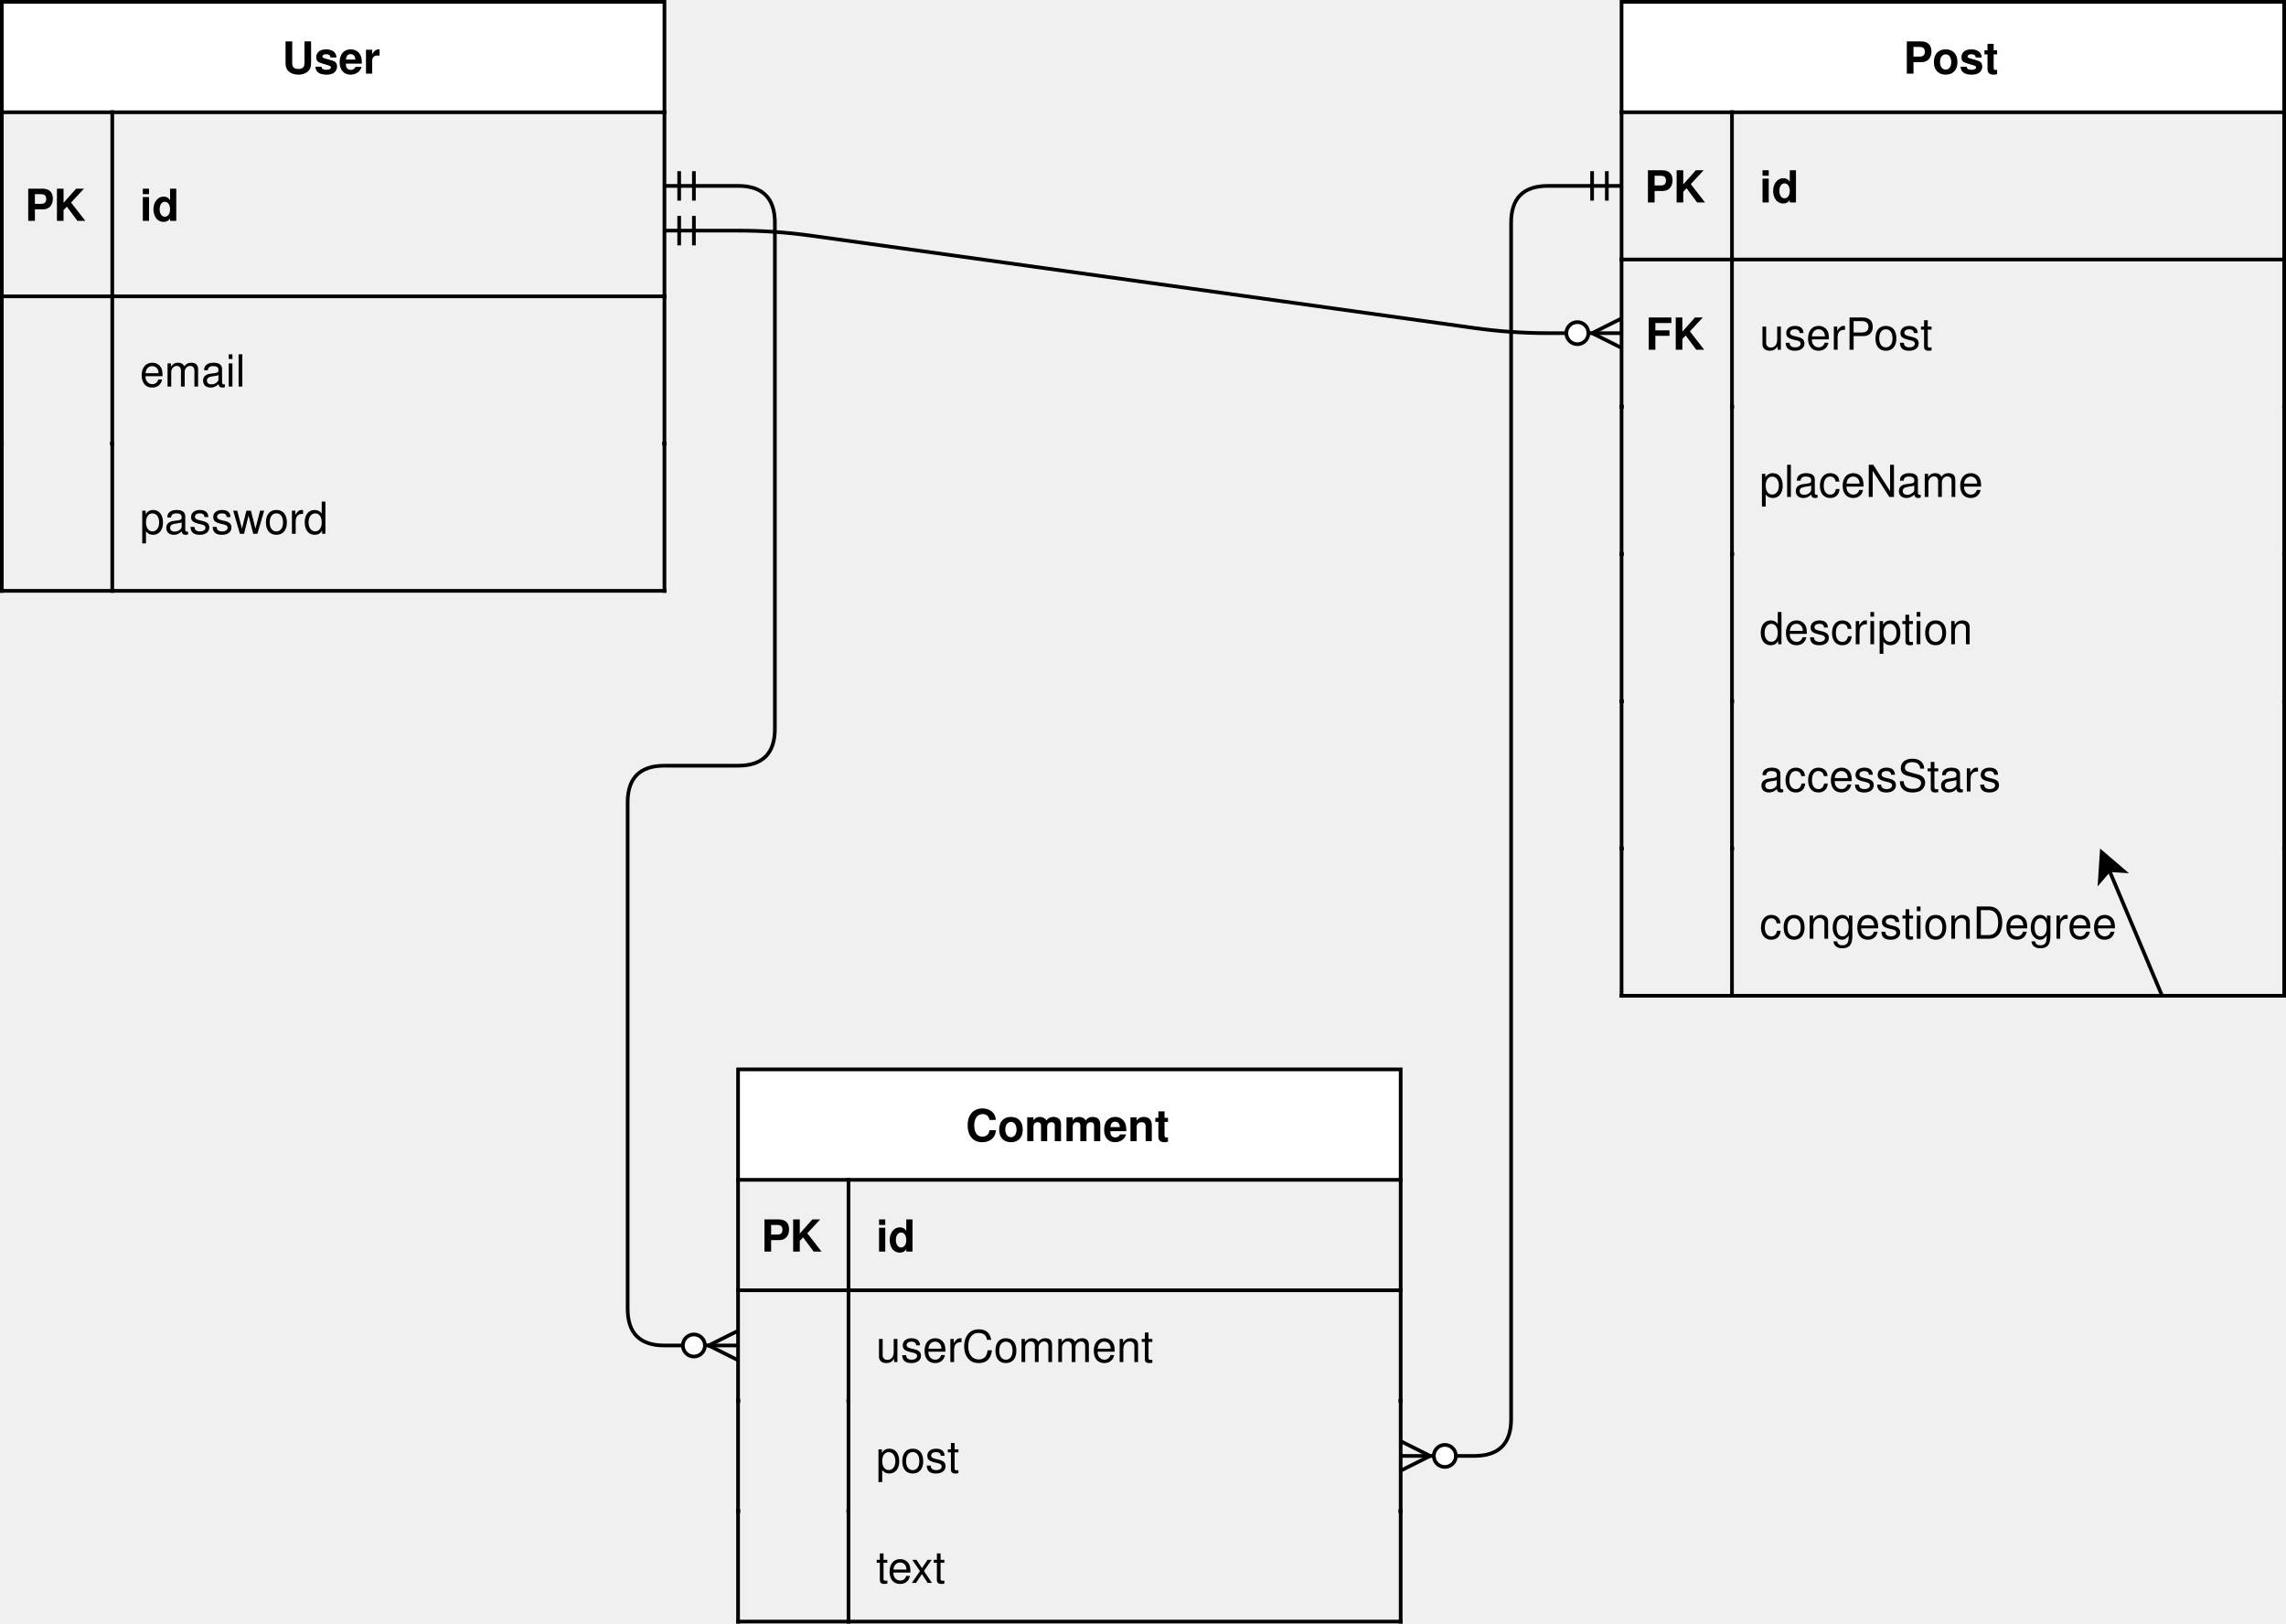
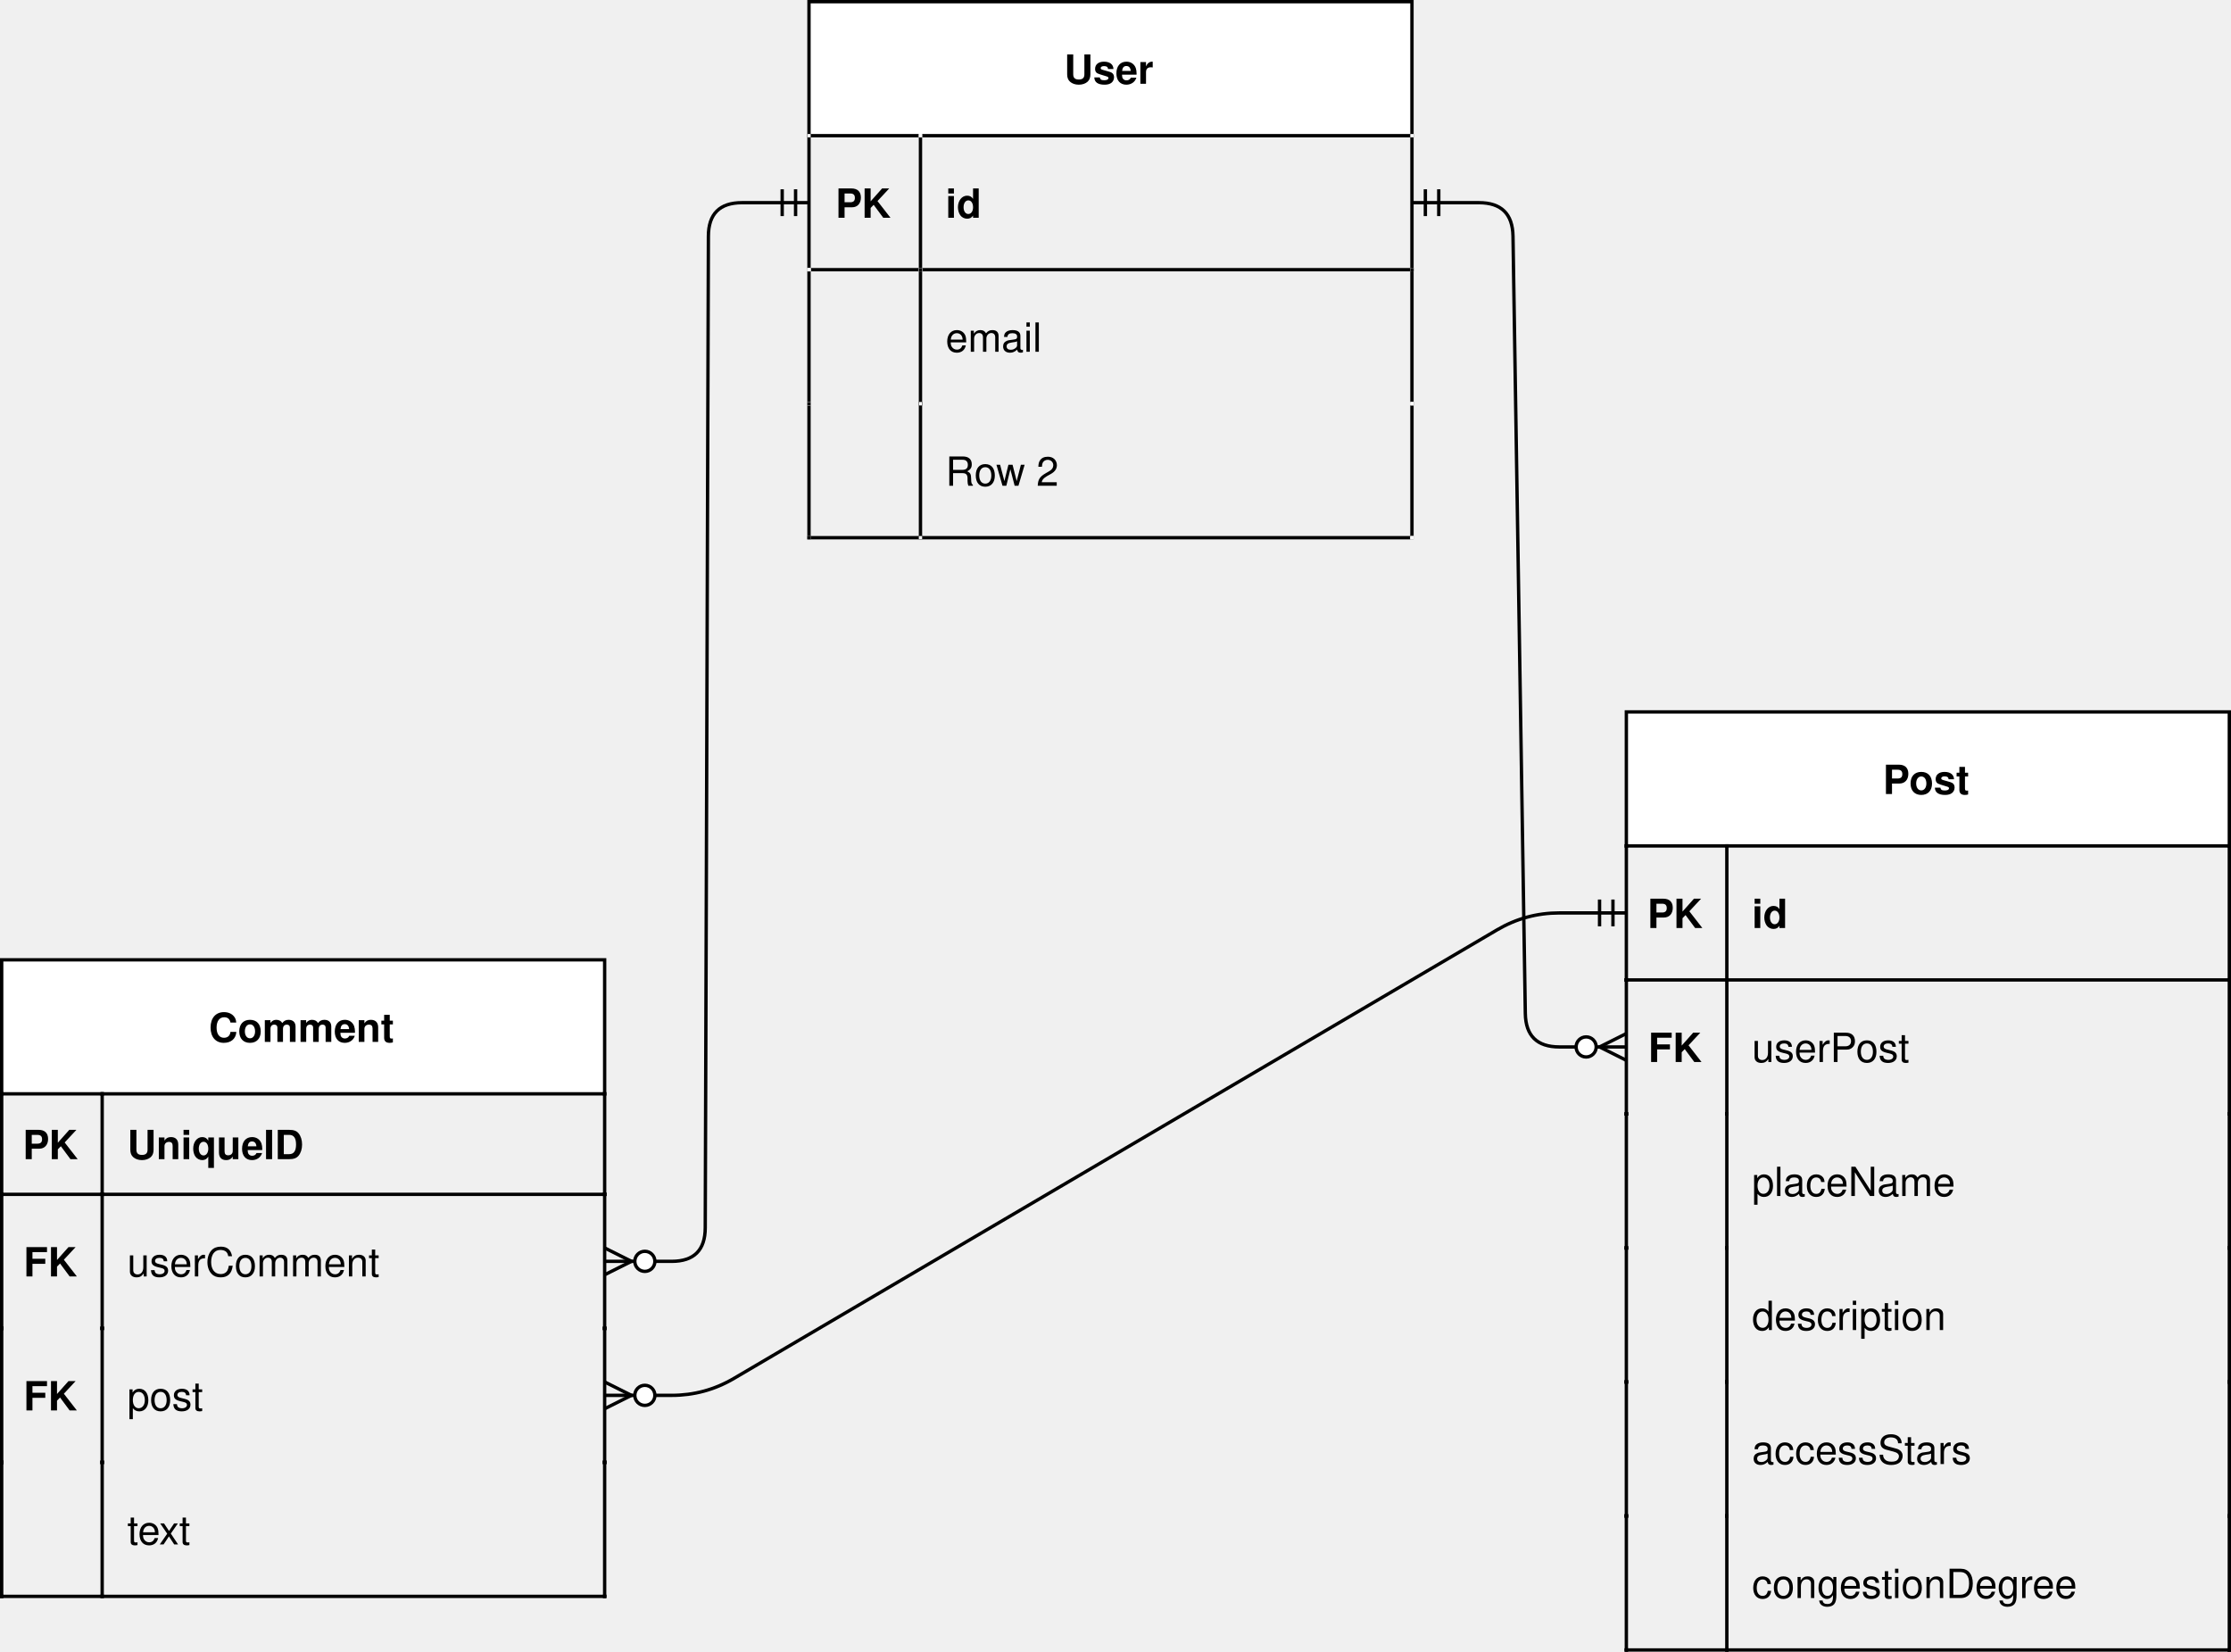
- <svg xmlns="http://www.w3.org/2000/svg" version="1.1" width="621px" height="441px" viewBox="-0.5 -0.5 621 441" content="&lt;mxfile&gt;&lt;diagram id=&quot;bS2KC_jvczTgDklb70EX&quot; name=&quot;ページ1&quot;&gt;7VxRb6M4EP41eV2FAEn6eEm7u9J276p2T7f76A0OsQQYGadJ9tefDXYgOElNcVPiIlVqPLYHPN/4wzPYDNx5vP1CQLr6jgMYDUbDYDtwbwejkeOMJuwfl+wKycR1C0FIUCAalYIn9AcK4VBI1yiA2UFDinFEUXooXOAkgQt6IAOE4M1hsyWODq+aghAqgqcFiFTpfyigKzEKf1jKv0IUrsSVx0NREQPZVgiyFQjwpiJy7wbunGBMi1/xdg4jbjtplqLf5xO1+/siMKE6HUZFh2cQrcXQ/s0gEfdGd3K87DZT/pOC31w0yyggVMDiDpmAGZoClLCu7q2Tl6MIpBnKmxeSFYqCe7DDayoVydJsibYweCxQ4W0ZQPdMGS9y5Uum/EncDK8GEQoT9nvBBsmvOCMwY/dyDzIqWqhmEJZ5hoTCbUUkzPIF4hhSsmNNRK3EUnioIxHblHg7UyFbVbB2xkIIhI+Fe9UlDuyHgOI4LK4Cy0lI2CApAtEjc3OQhDk6h8bnFgwITn8AEkIqBClG3HZ3z8xAezOjKJrjCHMME5xwTRSnojKCS9n3N6YUxxIqMfK90nzU/oz9MTvMh5/8gc9ud87KTllmf7w5oXOcZJQwz+E6IANwAzmIRwAcaQMoEHM1AfMN4OUpeD18a4ZYzlOgRKwxGMMaGPVJg5nlllHONSsUBDA5amVX28oVs7oNrSqUlQZorA1EzHkTQOEMr5MgU6Da36cWer6CHqt5X/QkxRVtZ1kKFigJ74ue4xq8/hvAuz09iXyjcGupM4v3+CrYte4S3WLXqSa7egbYddISL+OzEwZI6tOn1rG2iV8gw3MmbU6tdW1mp9pUgQ7GAEVdZ1fTiDZk09cjrKXOLMQ3PZu2ZlPt6MIEncog+sr59EbbyBbxqeMo2KUgyzaYdH7FahpVmzlVaq+gCYMQygW/AGhF42jwQsIjw2uykFkrEehwVWdNS2AEKHo+THadMdwDJ9MSkrFkMxmJ15fzNKd30avdfFBjtwec0ZNz4QMlsLybV2awRhMTD5nrCLIumsLaO6vxHJaRZYEaZl1pEsv5kKGWo8ZatqaxGgBs8yrB6UMvAxw7uSDHykdwBbHP782xGsHXIQ2rNv+QodhIDcXWGSRnl58dYV1Nlu1jsRznkYJzz7KNWdZxLkmzbd+fdyPDtfe8j8Wr6sv0NAIL+DeIoR3E2gBXq4lVzd30xNqcWP1LEmvbrE5HiFXfyjYRq5rgCWC2ICilCCeWUKs+sjZTq6vGJj21NqfWmwtSq9s2zOgGtbr67yksolZXDTjAYgGz7IkCktlBrQ2QtZpa1fCkp9bG1HrRN1tu20CjI9TqaVvZJmpVQw4GSMhckS1ab2FIoCVZgQbw2syvnrp0neM4hkm/qYPzZu1YkqebVnWMHHNpu0a1cFOHp49hw00drgnE1IXplW7q2Pte66ffObs2f/rVtRlmQ3W1aeumjgYAN3z+vR5wLXWGEe+z4gY4dnxJjrUjKe4ZS4pfFcGqSXG+i+OlJWdHmNY4slYzq7pBsmfWxsyqmxM3wqxtNzh2hFmn2ka2iFnlBK/u47Bmb1wDSG2mVL9/z2iAUrVP5pjgVL9tDqcbnOobe894VZyqpnPY6C3h1AaQWs2pGi8Yq4dBmf0Q3T3mRzZxclfWFHmYIh3usIFWz4vCJPiLfweNFe8e/0CCf+DvINkNRBK9rItBEvyT+wS7Dtn9lHOWF37xwidfFm+31crbnSxtEf0pL8t+F73GnivKZTdeqPZ6gAQxw+Xp++FRlzlyyFXMECofIoNyI/uL516rwA+PAL8Xtjwg68pXKPIBUD9xWQxIOSCrKPJqiup6zB209TWSHO/hlSd9ouoAnu7B50s5wJ5C2jrApKbn7U5a+xpf4emUAxycfB8fcYppx5xiMjwEU5nN2k5R94rp23nF9KwTnPpQQc3meqSuIvPWs/DVdmLF8hueRfPyQ6ju3f8=&lt;/diagram&gt;&lt;/mxfile&gt;">
+ <svg xmlns="http://www.w3.org/2000/svg" version="1.1" width="666px" height="493px" viewBox="-0.5 -0.5 666 493" content="&lt;mxfile&gt;&lt;diagram id=&quot;bS2KC_jvczTgDklb70EX&quot; name=&quot;ページ1&quot;&gt;7V1dc6M2FP01fmwG8WXzWNtJ22m2zSS7s+2jYhTMLEaukBN7f30lkPiwgoMB2wTj8WSsK3EROkc60kWQkTFbbX8jcL38gl0UjHTN3Y6M+UjXx5bB/nLDThgMYfCI7yYmLTM8+T9RYgTSuvFdFAlbYqIYB9RfF40LHIZoQQs2SAh+KxZ7wYFbMKyhhxTD0wIGqvW779KlvCwts/+OfG8pzmzJjGe4+OERvAnF6Ua68RJ/kuwVlK5E+WgJXfyWMxm3I2NGMKbJr9V2hgLessVWuyvJTatNUEirHGCLerzCYCMu/VuEiKgc3cn2YPVc858UPnPTNKKQUAGbqTEDA4JCP2SHGnMQp4MAriM/Lp5Yln7g3sMd3lDpSKamL/4WuY8JarwsA/CeOeNJ7vyFOX8SleHZMPC9kP1esKvkZ5wSFLG63MOIihL8iBkOMImrb2jxJ643wT9QeY4EO/bhB0Gu5F38YXaPQNdHBf8CY2MqWhMRiralkIAUaNZ9EF4hSnasiDhAn1jJIaLrGE6SfMt4CCYCtmWOg0BiCQX3vdR1erZH1ldg6LGGTE8H9HHhdOZEOZ1lqmcz9k4GA4ZECCmacvJHedKxH7nrzEwxFUtoCRRallKStSz1YZBd2j75OLouweuvkHiICsMa+5w7t68MlZRmOcBDHHJPFK9FZoBe5LHPmFK8klQVbZI6jRvEmrIva6KZdmONLFbdGUuDLM2+vDhhJAoZ81jP4T4QI/AbimhLBK5ERlt7n42SDlo19pkHyFcgwiHUdQX1hz+Pwz1WA5jhfjSk2h6k+0MPZs35EsRD9tJ3XRQeg1U6hNTFqmTkyIFjGDf6RNNM07Is2zY1+zio3hknmjlveVwwFIawrMsyRIpRUnYareHCD7375Eh7j0JWVym0PYhwvveb9s0YOI5lmaZpGJbzjjjUZ1gd7y1TzPwU0rPPwktIT2MuHpaeyTmlx2qIeuvDCnJ96e/yumNeu+7YCj3QCvpB16WnEWsazyxLWDNIjWTVeJCabkgN0M+pNZM+a03jUWN87VrjKPR4ZFjo2qVZclq1adzDS3gzqI3g1UTl1QNmo/AQ6r1YqNfSBSZChnQLVJOhdG3URIccNfbfxelHH4KsSd/rRJDVUUPr/QqyNsXKKZkq5ucIR2LzwYyjgrd2pcBRA+1XFkY9FUm2RUjzHdpqlTSV3LXMGjX43kW96MJy9cR6cc7IqKPGw+8urRdnWq8WZanSsGD0XzvUSPkmQuTgUqIjCnJZxSihRq8VQw2bD4pxEcU4a4DTaRrX/qyCUW0gsPuvEWqEex3ABfoLrtAgEjW40WuRUOOSg0hcRiTsM4oE0JqGH/utEiVQ9UglgKaGIl0ULYi/pj4OB6GoQY8+CwXQmm7SGpSiJaXQtbMqRdNlZK+VQnSLnkuFuqSEiwWKoicKSTRIRR1+9Fsrmm6yGrSiLa04591toDVdTfZcKyb91wqgLiwZrB7rFWxVMUceQUMQqhZJei0YQF2MzvBqxVuljCzDDrmT75Azxd1n+Sy0blXTEuC0ISZA/xSTiD7skBP9r/EWuf3n0uvhru50GfbIFdHSa80jDqFz/DzitO8gAEDd+fIt9P/boD/mXZ8/dGqvXClZjpxP1CdPJXdts2cIVnZFO8bnXIACNVg57JcrR+4KYpdAjV3yHXMfrS46IiUXlo5rjF2CIXbZFelIg0nn0Q41eDloRzl0VxDLlNs28zvphp3WNYnRa9HQ1fjlIBoXEg3rnKIhcR7ueL2LVVmAuVcqocYrWZsMKlGLGP1WiQpvt0Ouh+RUjDWXT3ePKID85ultlpNM2JJ7XoBd6XRJV4FofxS6v/J3MLPk7eNPRPBX/AWGu5G4U5blrWDo/h2iWrCzmpHdP3LE4Yl/eeLGksn5Np8534lUcrn8GsupIZoEb8hClJIvpKVSEEeVHvZLNzkX7k1JI4mb9bVYkQM8euBamTE0fSBXyI58qlt6SOovDspoo/gxZX2En18mRT/JNSt+atGvQlD0c9CvbNRpg1hVomInZpZdZNaeh7rMOiGxKmwRvS5iyRvgRWJ9vGQ+KbFsvUgIoJn1mDXec7TnpjazWDJ7+X5SPPv/Bsbt/w==&lt;/diagram&gt;&lt;/mxfile&gt;" style="background-color: rgb(255, 255, 255);">
  <defs>
-     <clipPath id="mx-clip-0-30-30-50-0">
-       <rect x="0" y="30" width="30" height="50" />
+     <linearGradient x1="0%" y1="0%" x2="0%" y2="100%" id="mx-gradient-ffffff-1-ffffff-1-s-0">
+       <stop offset="0%" style="stop-color: rgb(255, 255, 255); stop-opacity: 1;" />
+       <stop offset="100%" style="stop-color: rgb(255, 255, 255); stop-opacity: 1;" />
+     </linearGradient>
+     <clipPath id="mx-clip-241-40-33-40-0">
+       <rect x="241" y="40" width="33" height="40" />
    </clipPath>
-     <clipPath id="mx-clip-36-30-144-50-0">
-       <rect x="36" y="30" width="144" height="50" />
+     <clipPath id="mx-clip-280-40-141-40-0">
+       <rect x="280" y="40" width="141" height="40" />
    </clipPath>
-     <clipPath id="mx-clip-36-80-144-40-0">
-       <rect x="36" y="80" width="144" height="40" />
+     <clipPath id="mx-clip-280-80-141-40-0">
+       <rect x="280" y="80" width="141" height="40" />
    </clipPath>
-     <clipPath id="mx-clip-36-120-144-40-0">
-       <rect x="36" y="120" width="144" height="40" />
+     <clipPath id="mx-clip-280-120-141-40-0">
+       <rect x="280" y="120" width="141" height="40" />
    </clipPath>
-     <clipPath id="mx-clip-440-30-30-40-0">
-       <rect x="440" y="30" width="30" height="40" />
+     <clipPath id="mx-clip-485-252-30-40-0">
+       <rect x="485" y="252" width="30" height="40" />
    </clipPath>
-     <clipPath id="mx-clip-476-30-144-40-0">
-       <rect x="476" y="30" width="144" height="40" />
+     <clipPath id="mx-clip-521-252-144-40-0">
+       <rect x="521" y="252" width="144" height="40" />
    </clipPath>
-     <clipPath id="mx-clip-440-70-30-40-0">
-       <rect x="440" y="70" width="30" height="40" />
+     <clipPath id="mx-clip-485-292-30-40-0">
+       <rect x="485" y="292" width="30" height="40" />
    </clipPath>
-     <clipPath id="mx-clip-476-70-144-40-0">
-       <rect x="476" y="70" width="144" height="40" />
+     <clipPath id="mx-clip-521-292-144-40-0">
+       <rect x="521" y="292" width="144" height="40" />
    </clipPath>
-     <clipPath id="mx-clip-476-110-144-40-0">
-       <rect x="476" y="110" width="144" height="40" />
+     <clipPath id="mx-clip-521-332-144-40-0">
+       <rect x="521" y="332" width="144" height="40" />
    </clipPath>
-     <clipPath id="mx-clip-476-150-144-40-0">
-       <rect x="476" y="150" width="144" height="40" />
+     <clipPath id="mx-clip-521-372-144-40-0">
+       <rect x="521" y="372" width="144" height="40" />
    </clipPath>
-     <clipPath id="mx-clip-476-190-144-40-0">
-       <rect x="476" y="190" width="144" height="40" />
+     <clipPath id="mx-clip-521-412-144-40-0">
+       <rect x="521" y="412" width="144" height="40" />
    </clipPath>
-     <clipPath id="mx-clip-476-230-144-40-0">
-       <rect x="476" y="230" width="144" height="40" />
+     <clipPath id="mx-clip-521-452-144-40-0">
+       <rect x="521" y="452" width="144" height="40" />
    </clipPath>
-     <clipPath id="mx-clip-200-320-30-30-0">
-       <rect x="200" y="320" width="30" height="30" />
+     <clipPath id="mx-clip-0-326-30-30-0">
+       <rect x="0" y="326" width="30" height="30" />
    </clipPath>
-     <clipPath id="mx-clip-236-320-144-30-0">
-       <rect x="236" y="320" width="144" height="30" />
+     <clipPath id="mx-clip-36-326-144-30-0">
+       <rect x="36" y="326" width="144" height="30" />
    </clipPath>
-     <clipPath id="mx-clip-236-350-144-30-0">
-       <rect x="236" y="350" width="144" height="30" />
+     <clipPath id="mx-clip-0-356-30-40-0">
+       <rect x="0" y="356" width="30" height="40" />
    </clipPath>
-     <clipPath id="mx-clip-236-380-144-30-0">
-       <rect x="236" y="380" width="144" height="30" />
+     <clipPath id="mx-clip-36-356-144-40-0">
+       <rect x="36" y="356" width="144" height="40" />
    </clipPath>
-     <clipPath id="mx-clip-236-410-144-30-0">
-       <rect x="236" y="410" width="144" height="30" />
+     <clipPath id="mx-clip-0-396-30-40-0">
+       <rect x="0" y="396" width="30" height="40" />
+     </clipPath>
+     <clipPath id="mx-clip-36-396-144-40-0">
+       <rect x="36" y="396" width="144" height="40" />
+     </clipPath>
+     <clipPath id="mx-clip-36-436-144-40-0">
+       <rect x="36" y="436" width="144" height="40" />
    </clipPath>
  </defs>
  <g>
-     <path d="M 0 30 L 0 0 L 180 0 L 180 30" fill="rgb(255, 255, 255)" stroke="rgb(0, 0, 0)" stroke-miterlimit="10" pointer-events="all" />
-     <path d="M 0 30 L 0 160 L 180 160 L 180 30" fill="none" stroke="rgb(0, 0, 0)" stroke-miterlimit="10" pointer-events="none" />
-     <path d="M 0 30 L 180 30" fill="none" stroke="rgb(0, 0, 0)" stroke-miterlimit="10" pointer-events="none" />
-     <path d="M 30 30 L 30 80 L 30 120 L 30 160" fill="none" stroke="rgb(0, 0, 0)" stroke-miterlimit="10" pointer-events="none" />
-     <g fill="rgb(0, 0, 0)" font-family="Helvetica" font-weight="bold" pointer-events="none" text-anchor="middle" font-size="12px">
-       <text x="89.5" y="19.5">User</text>
+     <path d="M 241 40 L 241 0 L 421 0 L 421 40" fill="url(#mx-gradient-ffffff-1-ffffff-1-s-0)" stroke="#000000" stroke-miterlimit="10" pointer-events="all" />
+     <path d="M 241 40 L 241 160 L 421 160 L 421 40" fill="none" stroke="#000000" stroke-miterlimit="10" pointer-events="none" />
+     <path d="M 241 40 L 421 40" fill="none" stroke="#000000" stroke-miterlimit="10" pointer-events="none" />
+     <path d="M 274.28 40 L 274.28 80 L 274.28 120 L 274.28 160" fill="none" stroke="#000000" stroke-miterlimit="10" pointer-events="none" />
+     <g fill="#000000" font-family="Helvetica" font-weight="bold" pointer-events="none" text-anchor="middle" font-size="12px">
+       <text x="330.5" y="24.5">User</text>
    </g>
-     <path d="M 0 30 M 180 30 M 180 80 L 0 80" fill="none" stroke="rgb(0, 0, 0)" stroke-linecap="square" stroke-miterlimit="10" pointer-events="none" />
-     <path d="M 0 30 M 30 30 M 30 80 M 0 80" fill="none" stroke="rgb(0, 0, 0)" stroke-linecap="square" stroke-miterlimit="10" pointer-events="none" />
-     <g fill="rgb(0, 0, 0)" font-family="Helvetica" font-weight="bold" pointer-events="none" clip-path="url(#mx-clip-0-30-30-50-0)" text-anchor="middle" font-size="12px">
-       <text x="14.5" y="59.5">PK</text>
+     <path d="M 241 40 M 421 40 M 421 80 L 241 80" fill="none" stroke="#000000" stroke-linecap="square" stroke-miterlimit="10" pointer-events="none" />
+     <path d="M 241 40 M 274.28 40 M 274.28 80 M 241 80" fill="none" stroke="#ffffff" stroke-linecap="square" stroke-miterlimit="10" pointer-events="none" />
+     <g fill="#000000" font-family="Helvetica" font-weight="bold" pointer-events="none" clip-path="url(#mx-clip-241-40-33-40-0)" text-anchor="middle" font-size="12px">
+       <text x="257.14" y="64.5">PK</text>
    </g>
-     <path d="M 30 30 M 180 30 M 180 80 M 30 80" fill="none" stroke="rgb(0, 0, 0)" stroke-linecap="square" stroke-miterlimit="10" pointer-events="none" />
-     <g fill="rgb(0, 0, 0)" font-family="Helvetica" font-weight="bold" text-decoration="underline" pointer-events="none" clip-path="url(#mx-clip-36-30-144-50-0)" font-size="12px">
-       <text x="37.5" y="59.5">id</text>
+     <path d="M 274.28 40 M 421 40 M 421 80 M 274.28 80" fill="none" stroke="#ffffff" stroke-linecap="square" stroke-miterlimit="10" pointer-events="none" />
+     <g fill="#000000" font-family="Helvetica" font-weight="bold" text-decoration="underline" pointer-events="none" clip-path="url(#mx-clip-280-40-141-40-0)" font-size="12px">
+       <text x="281.78" y="64.5">id</text>
    </g>
-     <path d="M 0 80 M 180 80 M 180 120 M 0 120" fill="none" stroke="rgb(0, 0, 0)" stroke-linecap="square" stroke-miterlimit="10" pointer-events="none" />
-     <path d="M 0 80 M 30 80 M 30 120 M 0 120" fill="none" stroke="rgb(0, 0, 0)" stroke-linecap="square" stroke-miterlimit="10" pointer-events="none" />
-     <path d="M 30 80 M 180 80 M 180 120 M 30 120" fill="none" stroke="rgb(0, 0, 0)" stroke-linecap="square" stroke-miterlimit="10" pointer-events="none" />
-     <g fill="rgb(0, 0, 0)" font-family="Helvetica" pointer-events="none" clip-path="url(#mx-clip-36-80-144-40-0)" font-size="12px">
-       <text x="37.5" y="104.5">email</text>
+     <path d="M 241 80 M 421 80 M 421 120 M 241 120" fill="none" stroke="#ffffff" stroke-linecap="square" stroke-miterlimit="10" pointer-events="none" />
+     <path d="M 241 80 M 274.28 80 M 274.28 120 M 241 120" fill="none" stroke="#ffffff" stroke-linecap="square" stroke-miterlimit="10" pointer-events="none" />
+     <path d="M 274.28 80 M 421 80 M 421 120 M 274.28 120" fill="none" stroke="#000000" stroke-linecap="square" stroke-miterlimit="10" pointer-events="none" />
+     <g fill="#000000" font-family="Helvetica" pointer-events="none" clip-path="url(#mx-clip-280-80-141-40-0)" font-size="12px">
+       <text x="281.78" y="104.5">email</text>
    </g>
-     <path d="M 0 120 M 180 120 M 180 160 M 0 160" fill="none" stroke="rgb(0, 0, 0)" stroke-linecap="square" stroke-miterlimit="10" pointer-events="none" />
-     <path d="M 0 120 M 30 120 M 30 160 M 0 160" fill="none" stroke="rgb(0, 0, 0)" stroke-linecap="square" stroke-miterlimit="10" pointer-events="none" />
-     <path d="M 30 120 M 180 120 M 180 160 M 30 160" fill="none" stroke="rgb(0, 0, 0)" stroke-linecap="square" stroke-miterlimit="10" pointer-events="none" />
-     <g fill="rgb(0, 0, 0)" font-family="Helvetica" pointer-events="none" clip-path="url(#mx-clip-36-120-144-40-0)" font-size="12px">
-       <text x="37.5" y="144.5">password</text>
+     <path d="M 241 120 M 421 120 M 421 160 M 241 160" fill="none" stroke="#ffffff" stroke-linecap="square" stroke-miterlimit="10" pointer-events="none" />
+     <path d="M 241 120 M 274.28 120 M 274.28 160 M 241 160" fill="none" stroke="#000000" stroke-linecap="square" stroke-miterlimit="10" pointer-events="none" />
+     <path d="M 274.28 120 M 421 120 M 421 160 M 274.28 160" fill="none" stroke="#ffffff" stroke-linecap="square" stroke-miterlimit="10" pointer-events="none" />
+     <g fill="#000000" font-family="Helvetica" pointer-events="none" clip-path="url(#mx-clip-280-120-141-40-0)" font-size="12px">
+       <text x="281.78" y="144.5">Row 2</text>
    </g>
-     <path d="M 586.84 270 L 572.47 235.87" fill="none" stroke="rgb(0, 0, 0)" stroke-miterlimit="10" pointer-events="none" />
-     <path d="M 570.43 231.03 L 576.38 236.12 L 572.47 235.87 L 569.92 238.84 Z" fill="rgb(0, 0, 0)" stroke="rgb(0, 0, 0)" stroke-miterlimit="10" pointer-events="none" />
-     <path d="M 440 30 L 440 0 L 620 0 L 620 30" fill="rgb(255, 255, 255)" stroke="rgb(0, 0, 0)" stroke-miterlimit="10" pointer-events="none" />
-     <path d="M 440 30 L 440 270 L 620 270 L 620 30" fill="none" stroke="rgb(0, 0, 0)" stroke-miterlimit="10" pointer-events="none" />
-     <path d="M 440 30 L 620 30" fill="none" stroke="rgb(0, 0, 0)" stroke-miterlimit="10" pointer-events="none" />
-     <path d="M 470 30 L 470 70 L 470 110 L 470 150 L 470 190 L 470 230 L 470 270" fill="none" stroke="rgb(0, 0, 0)" stroke-miterlimit="10" pointer-events="none" />
-     <g fill="rgb(0, 0, 0)" font-family="Helvetica" font-weight="bold" pointer-events="none" text-anchor="middle" font-size="12px">
-       <text x="529.5" y="19.5">Post</text>
+     <path d="M 485 252 L 485 212 L 665 212 L 665 252" fill="url(#mx-gradient-ffffff-1-ffffff-1-s-0)" stroke="#000000" stroke-miterlimit="10" pointer-events="none" />
+     <path d="M 485 252 L 485 492 L 665 492 L 665 252" fill="none" stroke="#000000" stroke-miterlimit="10" pointer-events="none" />
+     <path d="M 485 252 L 665 252" fill="none" stroke="#000000" stroke-miterlimit="10" pointer-events="none" />
+     <path d="M 515 252 L 515 292 L 515 332 L 515 372 L 515 412 L 515 452 L 515 492" fill="none" stroke="#000000" stroke-miterlimit="10" pointer-events="none" />
+     <g fill="#000000" font-family="Helvetica" font-weight="bold" pointer-events="none" text-anchor="middle" font-size="12px">
+       <text x="574.5" y="236.5">Post</text>
    </g>
-     <path d="M 440 30 M 620 30 M 620 70 L 440 70" fill="none" stroke="rgb(0, 0, 0)" stroke-linecap="square" stroke-miterlimit="10" pointer-events="none" />
-     <path d="M 440 30 M 470 30 M 470 70 M 440 70" fill="none" stroke="rgb(0, 0, 0)" stroke-linecap="square" stroke-miterlimit="10" pointer-events="none" />
-     <g fill="rgb(0, 0, 0)" font-family="Helvetica" font-weight="bold" pointer-events="none" clip-path="url(#mx-clip-440-30-30-40-0)" text-anchor="middle" font-size="12px">
-       <text x="454.5" y="54.5">PK</text>
+     <path d="M 485 252 M 665 252 M 665 292 L 485 292" fill="none" stroke="#000000" stroke-linecap="square" stroke-miterlimit="10" pointer-events="none" />
+     <path d="M 485 252 M 515 252 M 515 292 M 485 292" fill="none" stroke="#000000" stroke-linecap="square" stroke-miterlimit="10" pointer-events="none" />
+     <g fill="#000000" font-family="Helvetica" font-weight="bold" pointer-events="none" clip-path="url(#mx-clip-485-252-30-40-0)" text-anchor="middle" font-size="12px">
+       <text x="499.5" y="276.5">PK</text>
    </g>
-     <path d="M 470 30 M 620 30 M 620 70 M 470 70" fill="none" stroke="rgb(0, 0, 0)" stroke-linecap="square" stroke-miterlimit="10" pointer-events="none" />
-     <g fill="rgb(0, 0, 0)" font-family="Helvetica" font-weight="bold" text-decoration="underline" pointer-events="none" clip-path="url(#mx-clip-476-30-144-40-0)" font-size="12px">
-       <text x="477.5" y="54.5">id</text>
+     <path d="M 515 252 M 665 252 M 665 292 M 515 292" fill="none" stroke="#000000" stroke-linecap="square" stroke-miterlimit="10" pointer-events="none" />
+     <g fill="#000000" font-family="Helvetica" font-weight="bold" text-decoration="underline" pointer-events="none" clip-path="url(#mx-clip-521-252-144-40-0)" font-size="12px">
+       <text x="522.5" y="276.5">id</text>
    </g>
-     <path d="M 440 70 M 620 70 M 620 110 M 440 110" fill="none" stroke="rgb(0, 0, 0)" stroke-linecap="square" stroke-miterlimit="10" pointer-events="none" />
-     <path d="M 440 70 M 470 70 M 470 110 M 440 110" fill="none" stroke="rgb(0, 0, 0)" stroke-linecap="square" stroke-miterlimit="10" pointer-events="none" />
-     <g fill="rgb(0, 0, 0)" font-family="Helvetica" font-weight="bold" pointer-events="none" clip-path="url(#mx-clip-440-70-30-40-0)" text-anchor="middle" font-size="12px">
-       <text x="454.5" y="94.5">FK</text>
+     <path d="M 485 292 M 665 292 M 665 332 M 485 332" fill="none" stroke="#000000" stroke-linecap="square" stroke-miterlimit="10" pointer-events="none" />
+     <path d="M 485 292 M 515 292 M 515 332 M 485 332" fill="none" stroke="#000000" stroke-linecap="square" stroke-miterlimit="10" pointer-events="none" />
+     <g fill="#000000" font-family="Helvetica" font-weight="bold" pointer-events="none" clip-path="url(#mx-clip-485-292-30-40-0)" text-anchor="middle" font-size="12px">
+       <text x="499.5" y="316.5">FK</text>
    </g>
-     <path d="M 470 70 M 620 70 M 620 110 M 470 110" fill="none" stroke="rgb(0, 0, 0)" stroke-linecap="square" stroke-miterlimit="10" pointer-events="none" />
-     <g fill="rgb(0, 0, 0)" font-family="Helvetica" pointer-events="none" clip-path="url(#mx-clip-476-70-144-40-0)" font-size="12px">
-       <text x="477.5" y="94.5">userPost</text>
+     <path d="M 515 292 M 665 292 M 665 332 M 515 332" fill="none" stroke="#000000" stroke-linecap="square" stroke-miterlimit="10" pointer-events="none" />
+     <g fill="#000000" font-family="Helvetica" pointer-events="none" clip-path="url(#mx-clip-521-292-144-40-0)" font-size="12px">
+       <text x="522.5" y="316.5">userPost</text>
    </g>
-     <path d="M 440 110 M 620 110 M 620 150 M 440 150" fill="none" stroke="rgb(0, 0, 0)" stroke-linecap="square" stroke-miterlimit="10" pointer-events="none" />
-     <path d="M 440 110 M 470 110 M 470 150 M 440 150" fill="none" stroke="rgb(0, 0, 0)" stroke-linecap="square" stroke-miterlimit="10" pointer-events="none" />
-     <path d="M 470 110 M 620 110 M 620 150 M 470 150" fill="none" stroke="rgb(0, 0, 0)" stroke-linecap="square" stroke-miterlimit="10" pointer-events="none" />
-     <g fill="rgb(0, 0, 0)" font-family="Helvetica" pointer-events="none" clip-path="url(#mx-clip-476-110-144-40-0)" font-size="12px">
-       <text x="477.5" y="134.5">placeName</text>
+     <path d="M 485 332 M 665 332 M 665 372 M 485 372" fill="none" stroke="#000000" stroke-linecap="square" stroke-miterlimit="10" pointer-events="none" />
+     <path d="M 485 332 M 515 332 M 515 372 M 485 372" fill="none" stroke="#000000" stroke-linecap="square" stroke-miterlimit="10" pointer-events="none" />
+     <path d="M 515 332 M 665 332 M 665 372 M 515 372" fill="none" stroke="#000000" stroke-linecap="square" stroke-miterlimit="10" pointer-events="none" />
+     <g fill="#000000" font-family="Helvetica" pointer-events="none" clip-path="url(#mx-clip-521-332-144-40-0)" font-size="12px">
+       <text x="522.5" y="356.5">placeName</text>
    </g>
-     <path d="M 440 150 M 620 150 M 620 190 M 440 190" fill="none" stroke="rgb(0, 0, 0)" stroke-linecap="square" stroke-miterlimit="10" pointer-events="none" />
-     <path d="M 440 150 M 470 150 M 470 190 M 440 190" fill="none" stroke="rgb(0, 0, 0)" stroke-linecap="square" stroke-miterlimit="10" pointer-events="none" />
-     <path d="M 470 150 M 620 150 M 620 190 M 470 190" fill="none" stroke="rgb(0, 0, 0)" stroke-linecap="square" stroke-miterlimit="10" pointer-events="none" />
-     <g fill="rgb(0, 0, 0)" font-family="Helvetica" pointer-events="none" clip-path="url(#mx-clip-476-150-144-40-0)" font-size="12px">
-       <text x="477.5" y="174.5">description</text>
+     <path d="M 485 372 M 665 372 M 665 412 M 485 412" fill="none" stroke="#000000" stroke-linecap="square" stroke-miterlimit="10" pointer-events="none" />
+     <path d="M 485 372 M 515 372 M 515 412 M 485 412" fill="none" stroke="#000000" stroke-linecap="square" stroke-miterlimit="10" pointer-events="none" />
+     <path d="M 515 372 M 665 372 M 665 412 M 515 412" fill="none" stroke="#000000" stroke-linecap="square" stroke-miterlimit="10" pointer-events="none" />
+     <g fill="#000000" font-family="Helvetica" pointer-events="none" clip-path="url(#mx-clip-521-372-144-40-0)" font-size="12px">
+       <text x="522.5" y="396.5">description</text>
    </g>
-     <path d="M 440 190 M 620 190 M 620 230 M 440 230" fill="none" stroke="rgb(0, 0, 0)" stroke-linecap="square" stroke-miterlimit="10" pointer-events="none" />
-     <path d="M 440 190 M 470 190 M 470 230 M 440 230" fill="none" stroke="rgb(0, 0, 0)" stroke-linecap="square" stroke-miterlimit="10" pointer-events="none" />
-     <path d="M 470 190 M 620 190 M 620 230 M 470 230" fill="none" stroke="rgb(0, 0, 0)" stroke-linecap="square" stroke-miterlimit="10" pointer-events="none" />
-     <g fill="rgb(0, 0, 0)" font-family="Helvetica" pointer-events="none" clip-path="url(#mx-clip-476-190-144-40-0)" font-size="12px">
-       <text x="477.5" y="214.5">accessStars</text>
+     <path d="M 485 412 M 665 412 M 665 452 M 485 452" fill="none" stroke="#000000" stroke-linecap="square" stroke-miterlimit="10" pointer-events="none" />
+     <path d="M 485 412 M 515 412 M 515 452 M 485 452" fill="none" stroke="#000000" stroke-linecap="square" stroke-miterlimit="10" pointer-events="none" />
+     <path d="M 515 412 M 665 412 M 665 452 M 515 452" fill="none" stroke="#000000" stroke-linecap="square" stroke-miterlimit="10" pointer-events="none" />
+     <g fill="#000000" font-family="Helvetica" pointer-events="none" clip-path="url(#mx-clip-521-412-144-40-0)" font-size="12px">
+       <text x="522.5" y="436.5">accessStars</text>
    </g>
-     <path d="M 440 230 M 620 230 M 620 270 M 440 270" fill="none" stroke="rgb(0, 0, 0)" stroke-linecap="square" stroke-miterlimit="10" pointer-events="none" />
-     <path d="M 440 230 M 470 230 M 470 270 M 440 270" fill="none" stroke="rgb(0, 0, 0)" stroke-linecap="square" stroke-miterlimit="10" pointer-events="none" />
-     <path d="M 470 230 M 620 230 M 620 270 M 470 270" fill="none" stroke="rgb(0, 0, 0)" stroke-linecap="square" stroke-miterlimit="10" pointer-events="none" />
-     <g fill="rgb(0, 0, 0)" font-family="Helvetica" pointer-events="none" clip-path="url(#mx-clip-476-230-144-40-0)" font-size="12px">
-       <text x="477.5" y="254.5">congestionDegree</text>
+     <path d="M 485 452 M 665 452 M 665 492 M 485 492" fill="none" stroke="#000000" stroke-linecap="square" stroke-miterlimit="10" pointer-events="none" />
+     <path d="M 485 452 M 515 452 M 515 492 M 485 492" fill="none" stroke="#000000" stroke-linecap="square" stroke-miterlimit="10" pointer-events="none" />
+     <path d="M 515 452 M 665 452 M 665 492 M 515 492" fill="none" stroke="#000000" stroke-linecap="square" stroke-miterlimit="10" pointer-events="none" />
+     <g fill="#000000" font-family="Helvetica" pointer-events="none" clip-path="url(#mx-clip-521-452-144-40-0)" font-size="12px">
+       <text x="522.5" y="476.5">congestionDegree</text>
    </g>
-     <path d="M 200 320 L 200 290 L 380 290 L 380 320" fill="rgb(255, 255, 255)" stroke="rgb(0, 0, 0)" stroke-miterlimit="10" pointer-events="none" />
-     <path d="M 200 320 L 200 440 L 380 440 L 380 320" fill="none" stroke="rgb(0, 0, 0)" stroke-miterlimit="10" pointer-events="none" />
-     <path d="M 200 320 L 380 320" fill="none" stroke="rgb(0, 0, 0)" stroke-miterlimit="10" pointer-events="none" />
-     <path d="M 230 320 L 230 350 L 230 380 L 230 410 L 230 440" fill="none" stroke="rgb(0, 0, 0)" stroke-miterlimit="10" pointer-events="none" />
-     <g fill="rgb(0, 0, 0)" font-family="Helvetica" font-weight="bold" pointer-events="none" text-anchor="middle" font-size="12px">
-       <text x="289.5" y="309.5">Comment</text>
+     <path d="M 0 326 L 0 286 L 180 286 L 180 326" fill="url(#mx-gradient-ffffff-1-ffffff-1-s-0)" stroke="#000000" stroke-miterlimit="10" pointer-events="none" />
+     <path d="M 0 326 L 0 476 L 180 476 L 180 326" fill="none" stroke="#000000" stroke-miterlimit="10" pointer-events="none" />
+     <path d="M 0 326 L 180 326" fill="none" stroke="#000000" stroke-miterlimit="10" pointer-events="none" />
+     <path d="M 30 326 L 30 356 L 30 396 L 30 436 L 30 476" fill="none" stroke="#000000" stroke-miterlimit="10" pointer-events="none" />
+     <g fill="#000000" font-family="Helvetica" font-weight="bold" pointer-events="none" text-anchor="middle" font-size="12px">
+       <text x="89.5" y="310.5">Comment</text>
    </g>
-     <path d="M 200 320 M 380 320 M 380 350 L 200 350" fill="none" stroke="rgb(0, 0, 0)" stroke-linecap="square" stroke-miterlimit="10" pointer-events="none" />
-     <path d="M 200 320 M 230 320 M 230 350 M 200 350" fill="none" stroke="rgb(0, 0, 0)" stroke-linecap="square" stroke-miterlimit="10" pointer-events="none" />
-     <g fill="rgb(0, 0, 0)" font-family="Helvetica" font-weight="bold" pointer-events="none" clip-path="url(#mx-clip-200-320-30-30-0)" text-anchor="middle" font-size="12px">
-       <text x="214.5" y="339.5">PK</text>
+     <path d="M 0 326 M 180 326 M 180 356 L 0 356" fill="none" stroke="#000000" stroke-linecap="square" stroke-miterlimit="10" pointer-events="none" />
+     <path d="M 0 326 M 30 326 M 30 356 M 0 356" fill="none" stroke="#000000" stroke-linecap="square" stroke-miterlimit="10" pointer-events="none" />
+     <g fill="#000000" font-family="Helvetica" font-weight="bold" pointer-events="none" clip-path="url(#mx-clip-0-326-30-30-0)" text-anchor="middle" font-size="12px">
+       <text x="14.5" y="345.5">PK</text>
    </g>
-     <path d="M 230 320 M 380 320 M 380 350 M 230 350" fill="none" stroke="rgb(0, 0, 0)" stroke-linecap="square" stroke-miterlimit="10" pointer-events="none" />
-     <g fill="rgb(0, 0, 0)" font-family="Helvetica" font-weight="bold" text-decoration="underline" pointer-events="none" clip-path="url(#mx-clip-236-320-144-30-0)" font-size="12px">
-       <text x="237.5" y="339.5">id</text>
+     <path d="M 30 326 M 180 326 M 180 356 M 30 356" fill="none" stroke="#000000" stroke-linecap="square" stroke-miterlimit="10" pointer-events="none" />
+     <g fill="#000000" font-family="Helvetica" font-weight="bold" text-decoration="underline" pointer-events="none" clip-path="url(#mx-clip-36-326-144-30-0)" font-size="12px">
+       <text x="37.5" y="345.5">UniqueID</text>
    </g>
-     <path d="M 200 350 M 380 350 M 380 380 M 200 380" fill="none" stroke="rgb(0, 0, 0)" stroke-linecap="square" stroke-miterlimit="10" pointer-events="none" />
-     <path d="M 200 350 M 230 350 M 230 380 M 200 380" fill="none" stroke="rgb(0, 0, 0)" stroke-linecap="square" stroke-miterlimit="10" pointer-events="none" />
-     <path d="M 230 350 M 380 350 M 380 380 M 230 380" fill="none" stroke="rgb(0, 0, 0)" stroke-linecap="square" stroke-miterlimit="10" pointer-events="none" />
-     <g fill="rgb(0, 0, 0)" font-family="Helvetica" pointer-events="none" clip-path="url(#mx-clip-236-350-144-30-0)" font-size="12px">
-       <text x="237.5" y="369.5">userComment</text>
+     <path d="M 0 356 M 180 356 M 180 396 M 0 396" fill="none" stroke="#000000" stroke-linecap="square" stroke-miterlimit="10" pointer-events="none" />
+     <path d="M 0 356 M 30 356 M 30 396 M 0 396" fill="none" stroke="#000000" stroke-linecap="square" stroke-miterlimit="10" pointer-events="none" />
+     <g fill="#000000" font-family="Helvetica" font-weight="bold" pointer-events="none" clip-path="url(#mx-clip-0-356-30-40-0)" text-anchor="middle" font-size="12px">
+       <text x="14.5" y="380.5">FK</text>
    </g>
-     <path d="M 200 380 M 380 380 M 380 410 M 200 410" fill="none" stroke="rgb(0, 0, 0)" stroke-linecap="square" stroke-miterlimit="10" pointer-events="none" />
-     <path d="M 200 380 M 230 380 M 230 410 M 200 410" fill="none" stroke="rgb(0, 0, 0)" stroke-linecap="square" stroke-miterlimit="10" pointer-events="none" />
-     <path d="M 230 380 M 380 380 M 380 410 M 230 410" fill="none" stroke="rgb(0, 0, 0)" stroke-linecap="square" stroke-miterlimit="10" pointer-events="none" />
-     <g fill="rgb(0, 0, 0)" font-family="Helvetica" pointer-events="none" clip-path="url(#mx-clip-236-380-144-30-0)" font-size="12px">
-       <text x="237.5" y="399.5">post</text>
+     <path d="M 30 356 M 180 356 M 180 396 M 30 396" fill="none" stroke="#000000" stroke-linecap="square" stroke-miterlimit="10" pointer-events="none" />
+     <g fill="#000000" font-family="Helvetica" pointer-events="none" clip-path="url(#mx-clip-36-356-144-40-0)" font-size="12px">
+       <text x="37.5" y="380.5">userComment</text>
    </g>
-     <path d="M 200 410 M 380 410 M 380 440 M 200 440" fill="none" stroke="rgb(0, 0, 0)" stroke-linecap="square" stroke-miterlimit="10" pointer-events="none" />
-     <path d="M 200 410 M 230 410 M 230 440 M 200 440" fill="none" stroke="rgb(0, 0, 0)" stroke-linecap="square" stroke-miterlimit="10" pointer-events="none" />
-     <path d="M 230 410 M 380 410 M 380 440 M 230 440" fill="none" stroke="rgb(0, 0, 0)" stroke-linecap="square" stroke-miterlimit="10" pointer-events="none" />
-     <g fill="rgb(0, 0, 0)" font-family="Helvetica" pointer-events="none" clip-path="url(#mx-clip-236-410-144-30-0)" font-size="12px">
-       <text x="237.5" y="429.5">text</text>
+     <path d="M 0 396 M 180 396 M 180 436 M 0 436" fill="none" stroke="#000000" stroke-linecap="square" stroke-miterlimit="10" pointer-events="none" />
+     <path d="M 0 396 M 30 396 M 30 436 M 0 436" fill="none" stroke="#000000" stroke-linecap="square" stroke-miterlimit="10" pointer-events="none" />
+     <g fill="#000000" font-family="Helvetica" font-weight="bold" pointer-events="none" clip-path="url(#mx-clip-0-396-30-40-0)" text-anchor="middle" font-size="12px">
+       <text x="14.5" y="420.5">FK</text>
    </g>
-     <path d="M 180 62.15 L 200 62.15 Q 210 62.15 219.9 63.53 L 400.1 88.62 Q 410 90 420 90 L 440 90" fill="none" stroke="rgb(0, 0, 0)" stroke-miterlimit="10" pointer-events="none" />
-     <path d="M 184 58.15 L 184 66.15 M 188 58.15 L 188 66.15" fill="none" stroke="rgb(0, 0, 0)" stroke-miterlimit="10" pointer-events="none" />
-     <ellipse cx="428" cy="90" rx="3" ry="3" fill="#ffffff" stroke="rgb(0, 0, 0)" pointer-events="none" />
-     <path d="M 440 86 L 432 90 L 440 94" fill="none" stroke="rgb(0, 0, 0)" stroke-miterlimit="10" pointer-events="none" />
-     <path d="M 180 50 L 200 50 Q 210 50 210 60 L 210 197.5 Q 210 207.5 200 207.5 L 180 207.5 Q 170 207.5 170 217.5 L 170 355 Q 170 365 180 365 L 200 365" fill="none" stroke="rgb(0, 0, 0)" stroke-miterlimit="10" pointer-events="none" />
-     <path d="M 184 46 L 184 54 M 188 46 L 188 54" fill="none" stroke="rgb(0, 0, 0)" stroke-miterlimit="10" pointer-events="none" />
-     <ellipse cx="188" cy="365" rx="3" ry="3" fill="#ffffff" stroke="rgb(0, 0, 0)" pointer-events="none" />
-     <path d="M 200 361 L 192 365 L 200 369" fill="none" stroke="rgb(0, 0, 0)" stroke-miterlimit="10" pointer-events="none" />
-     <path d="M 440 50 L 420 50 Q 410 50 410 60 L 410 385 Q 410 395 400 395 L 380 395" fill="none" stroke="rgb(0, 0, 0)" stroke-miterlimit="10" pointer-events="none" />
-     <path d="M 436 54 L 436 46 M 432 54 L 432 46" fill="none" stroke="rgb(0, 0, 0)" stroke-miterlimit="10" pointer-events="none" />
-     <ellipse cx="392" cy="395" rx="3" ry="3" fill="#ffffff" stroke="rgb(0, 0, 0)" pointer-events="none" />
-     <path d="M 380 399 L 388 395 L 380 391" fill="none" stroke="rgb(0, 0, 0)" stroke-miterlimit="10" pointer-events="none" />
+     <path d="M 30 396 M 180 396 M 180 436 M 30 436" fill="none" stroke="#000000" stroke-linecap="square" stroke-miterlimit="10" pointer-events="none" />
+     <g fill="#000000" font-family="Helvetica" pointer-events="none" clip-path="url(#mx-clip-36-396-144-40-0)" font-size="12px">
+       <text x="37.5" y="420.5">post</text>
+     </g>
+     <path d="M 0 436 M 180 436 M 180 476 M 0 476" fill="none" stroke="#000000" stroke-linecap="square" stroke-miterlimit="10" pointer-events="none" />
+     <path d="M 0 436 M 30 436 M 30 476 M 0 476" fill="none" stroke="#000000" stroke-linecap="square" stroke-miterlimit="10" pointer-events="none" />
+     <path d="M 30 436 M 180 436 M 180 476 M 30 476" fill="none" stroke="#000000" stroke-linecap="square" stroke-miterlimit="10" pointer-events="none" />
+     <g fill="#000000" font-family="Helvetica" pointer-events="none" clip-path="url(#mx-clip-36-436-144-40-0)" font-size="12px">
+       <text x="37.5" y="460.5">text</text>
+     </g>
+     <path d="M 421 60 L 441 60 Q 451 60 451.16 70 L 454.84 302 Q 455 312 465 312 L 485 312" fill="none" stroke="#000000" stroke-miterlimit="10" pointer-events="none" />
+     <path d="M 425 56 L 425 64 M 429 56 L 429 64" fill="none" stroke="#000000" stroke-miterlimit="10" pointer-events="none" />
+     <ellipse cx="473" cy="312" rx="3" ry="3" fill="#ffffff" stroke="#000000" pointer-events="none" />
+     <path d="M 485 308 L 477 312 L 485 316" fill="none" stroke="#000000" stroke-miterlimit="10" pointer-events="none" />
+     <path d="M 241 60 L 221 60 Q 211 60 210.97 70 L 210.03 366 Q 210 376 200 376 L 180 376" fill="none" stroke="#000000" stroke-miterlimit="10" pointer-events="none" />
+     <path d="M 237 64 L 237 56 M 233 64 L 233 56" fill="none" stroke="#000000" stroke-miterlimit="10" pointer-events="none" />
+     <ellipse cx="192" cy="376" rx="3" ry="3" fill="#ffffff" stroke="#000000" pointer-events="none" />
+     <path d="M 180 380 L 188 376 L 180 372" fill="none" stroke="#000000" stroke-miterlimit="10" pointer-events="none" />
+     <path d="M 485 272 L 465 272 Q 455 272 446.38 277.07 L 218.62 410.93 Q 210 416 200 416 L 180 416" fill="none" stroke="#000000" stroke-miterlimit="10" pointer-events="none" />
+     <path d="M 481 276 L 481 268 M 477 276 L 477 268" fill="none" stroke="#000000" stroke-miterlimit="10" pointer-events="none" />
+     <ellipse cx="192" cy="416" rx="3" ry="3" fill="#ffffff" stroke="#000000" pointer-events="none" />
+     <path d="M 180 420 L 188 416 L 180 412" fill="none" stroke="#000000" stroke-miterlimit="10" pointer-events="none" />
  </g>
</svg>
